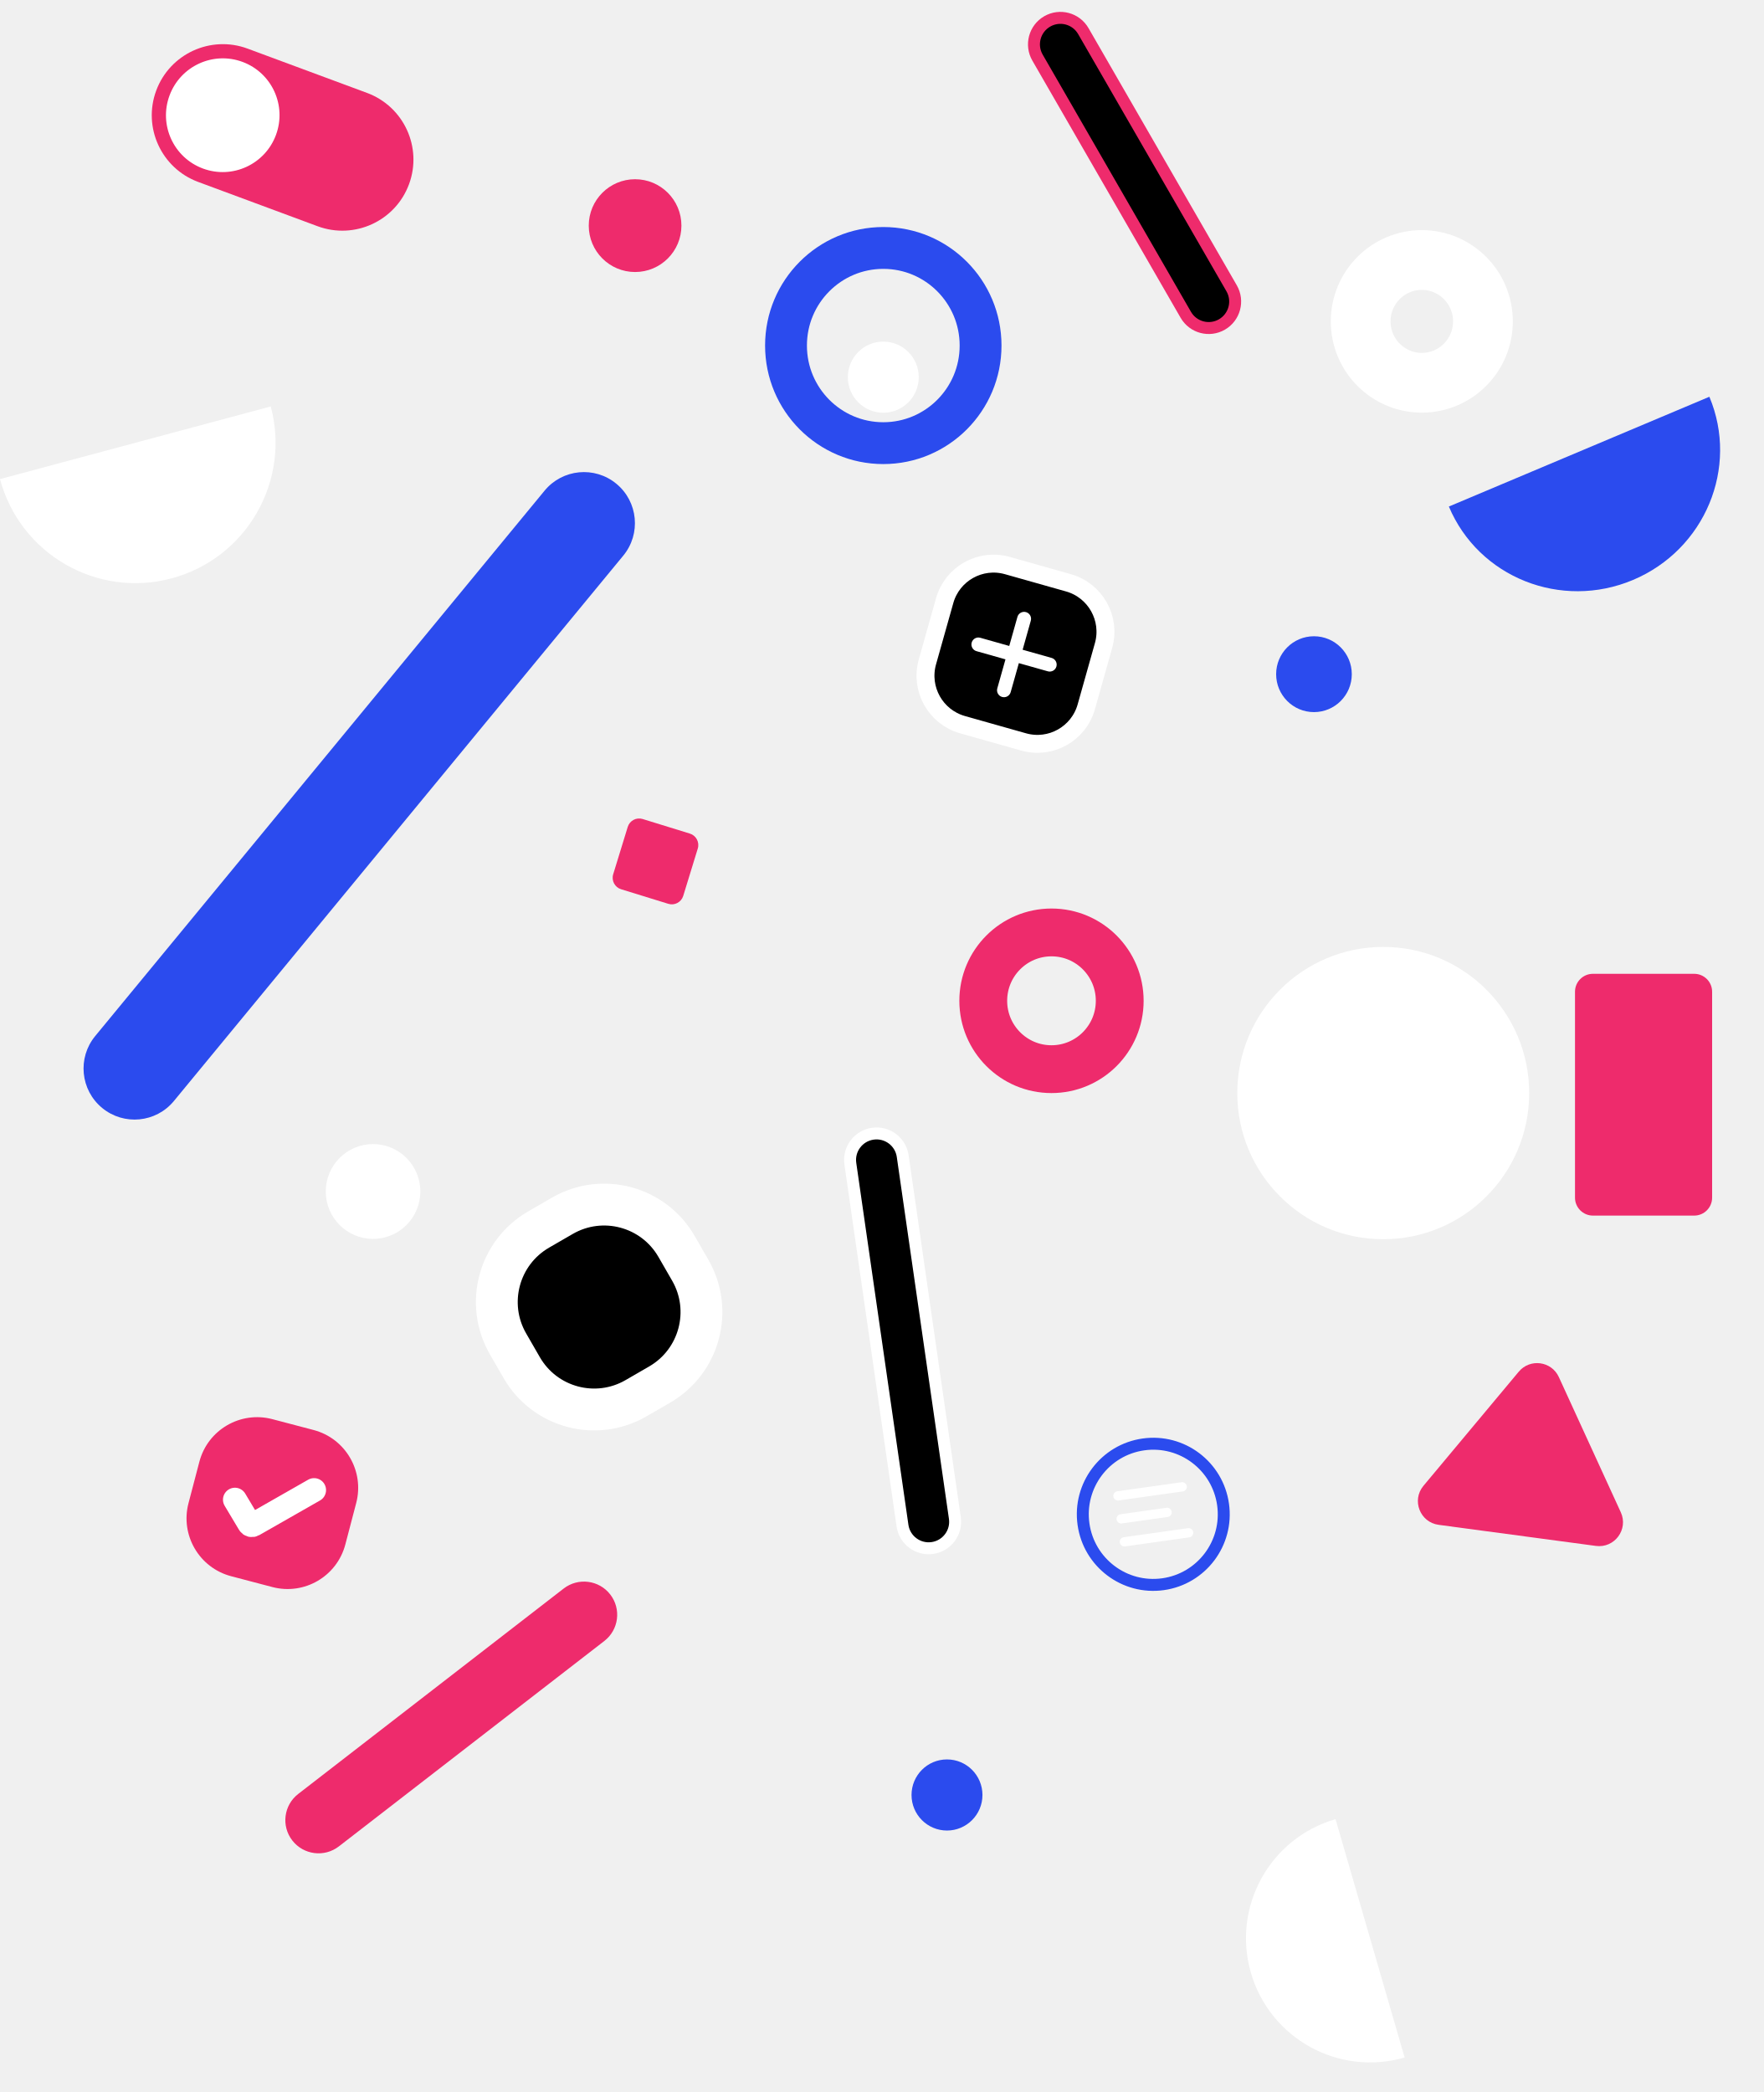
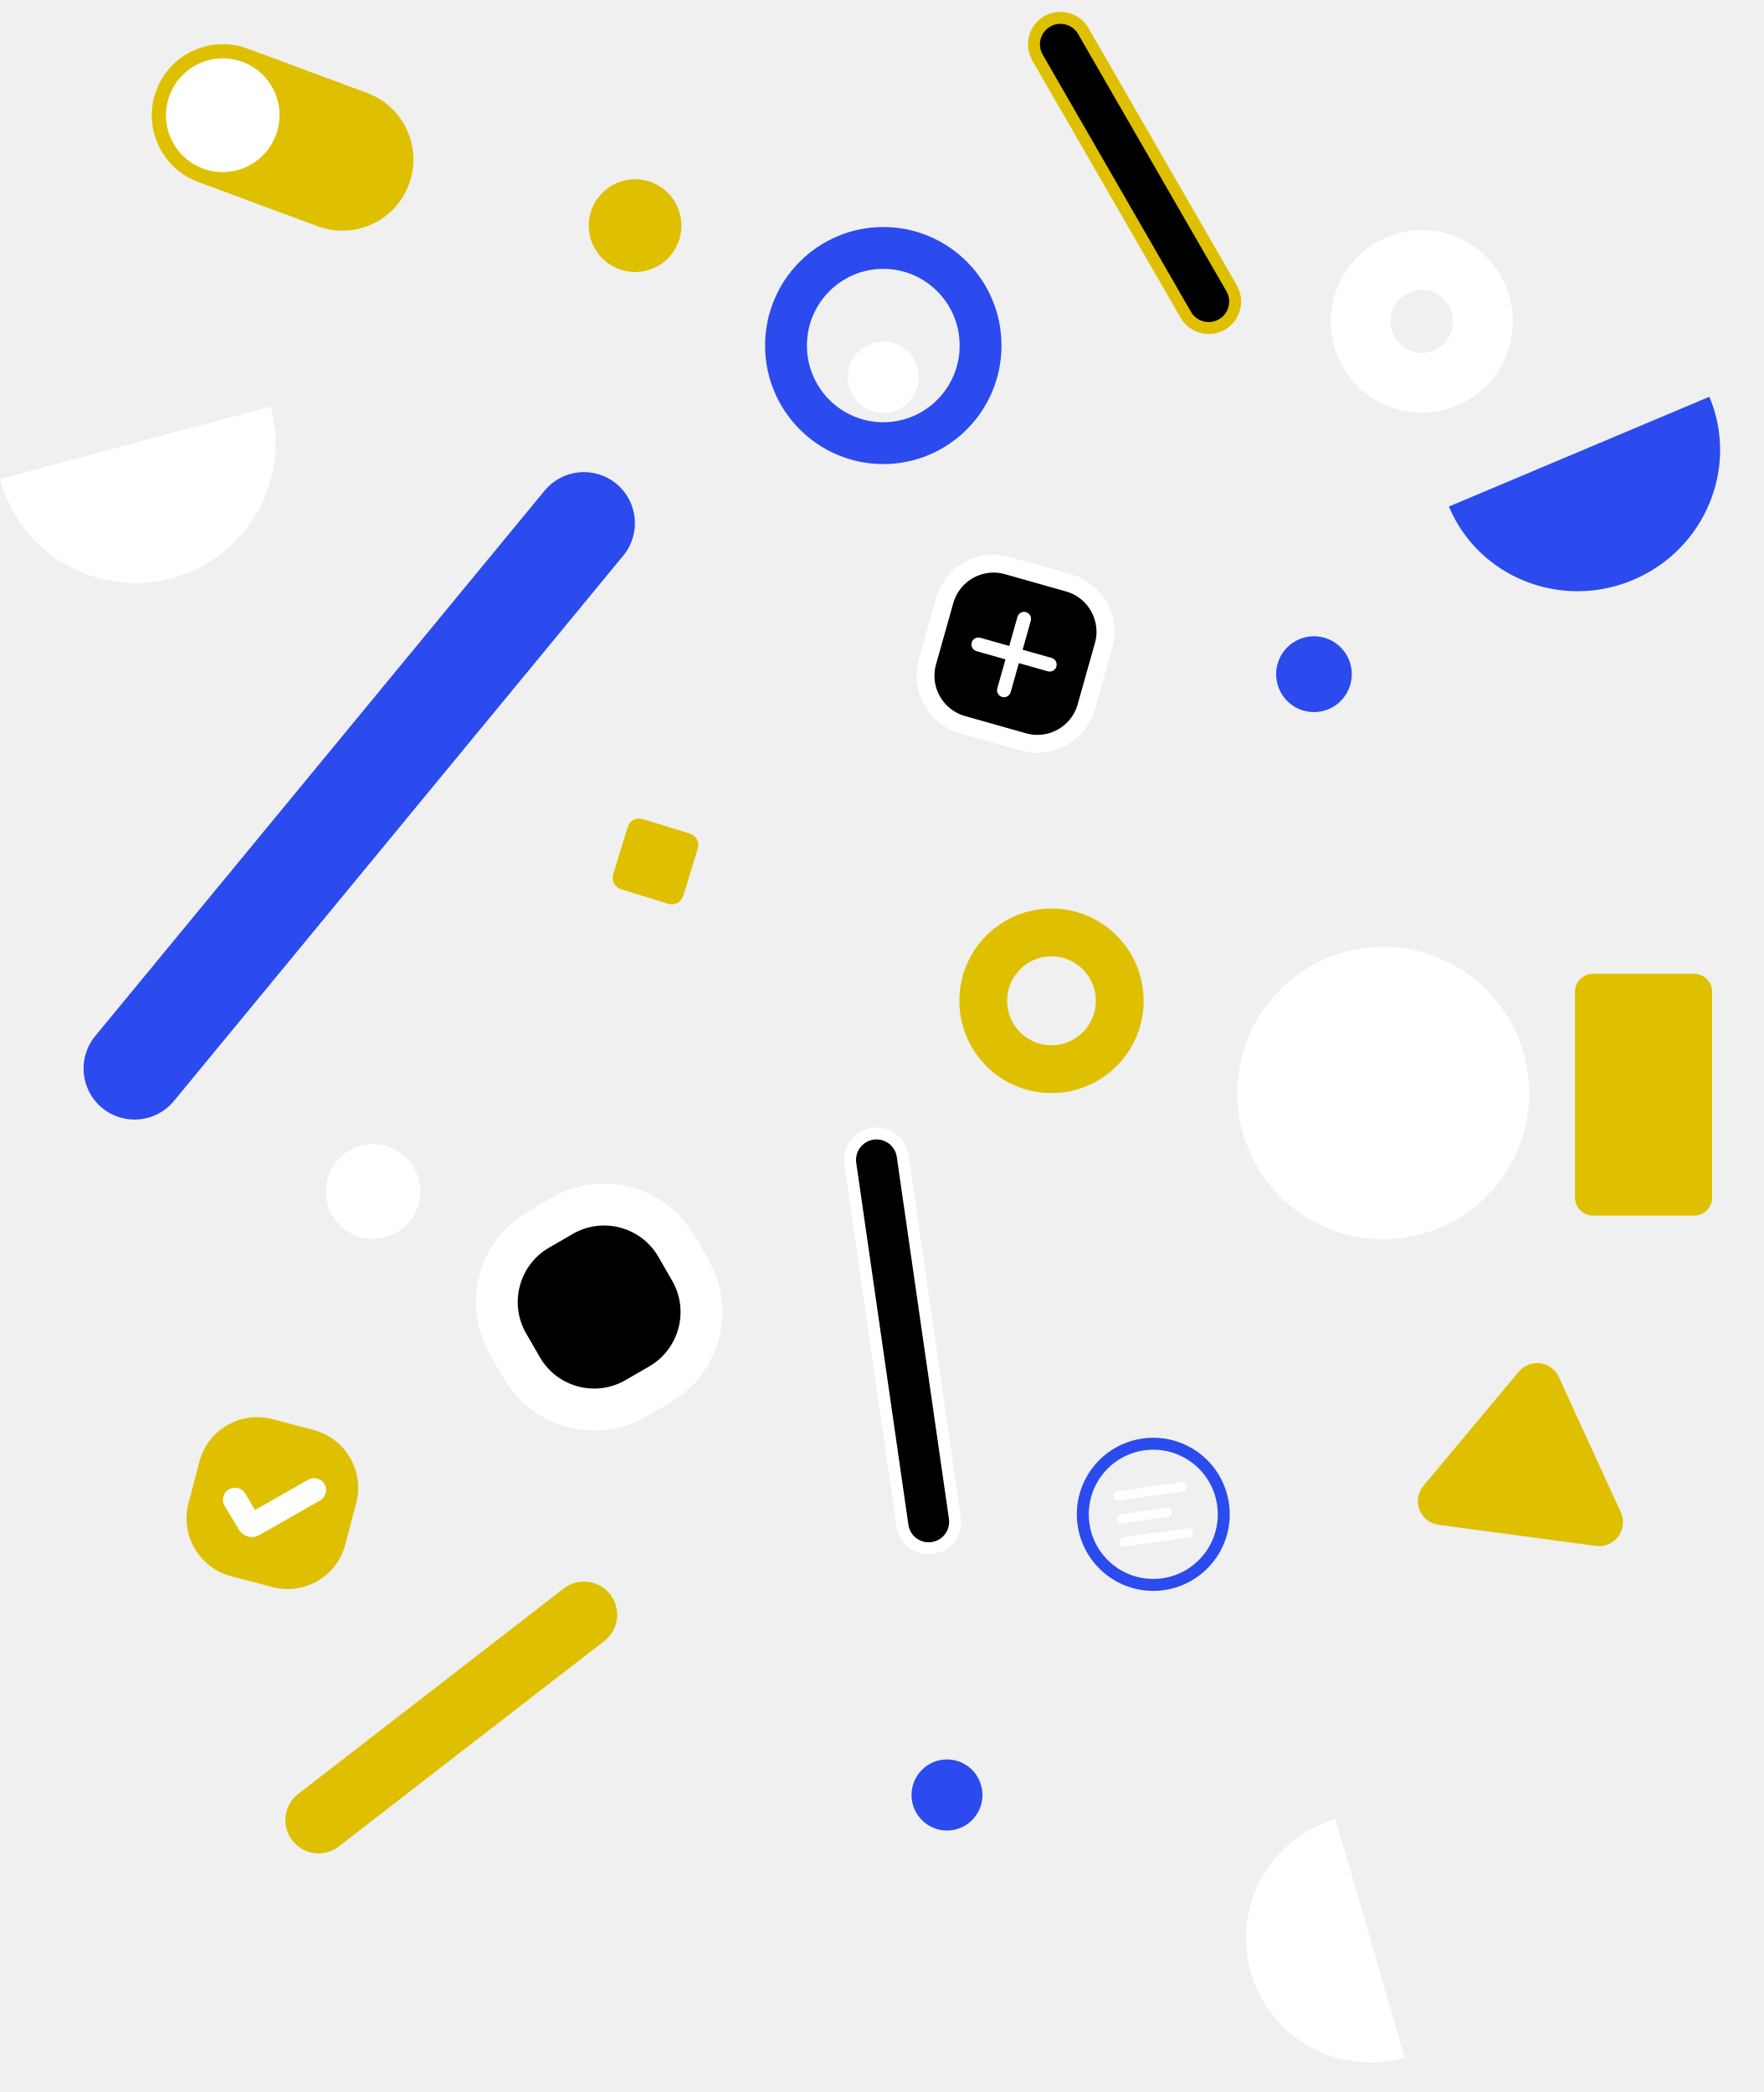
<svg xmlns="http://www.w3.org/2000/svg" width="590" height="700" viewBox="0 0 590 700" fill="none">
  <rect width="65.135" height="65.181" rx="28" transform="matrix(0.865722 -0.500525 0.499475 0.866328 156 425.412)" fill="black" stroke="white" stroke-width="14" />
-   <rect x="0.732" y="-2.734" width="117.051" height="17.712" rx="8.856" transform="matrix(-0.499475 -0.866328 0.865722 -0.500525 403.927 112.271)" fill="black" stroke="#EE2B6C" stroke-width="4" />
+   <rect x="0.732" y="-2.734" width="117.051" height="17.712" rx="8.856" transform="matrix(-0.499475 -0.866328 0.865722 -0.500525 403.927 112.271)" fill="black" stroke="#dec000" stroke-width="4" />
  <rect width="270.604" height="34.145" rx="17.072" transform="matrix(0.635905 -0.771767 0.771061 0.636761 21 359.844)" fill="#2B4BEE" />
  <ellipse cx="124.821" cy="398.68" rx="15.821" ry="15.863" fill="white" />
-   <rect width="24.528" height="24.583" rx="4" transform="matrix(0.95552 0.294928 -0.293486 0.955963 211.215 272.869)" fill="#EE2B6C" />
+   <rect width="24.528" height="24.583" rx="4" transform="matrix(0.95552 0.294928 -0.293486 0.955963 211.215 272.869)" fill="#dec000" />
  <path d="M328.104 115.623C328.104 133.678 313.513 148.282 295.552 148.282C277.592 148.282 263 133.678 263 115.623C263 97.569 277.592 82.965 295.552 82.965C313.513 82.965 328.104 97.569 328.104 115.623Z" stroke="#2B4BEE" stroke-width="14" />
  <ellipse cx="295.553" cy="126.204" rx="11.866" ry="11.898" fill="white" />
  <ellipse cx="316.866" cy="600.614" rx="11.866" ry="11.898" fill="#2B4BEE" />
  <ellipse cx="462.835" cy="365.751" rx="48.834" ry="48.903" fill="white" />
-   <path d="M374.662 334.875C374.662 347.519 364.429 357.75 351.831 357.75C339.233 357.75 329 347.519 329 334.875C329 322.231 339.233 312 351.831 312C364.429 312 374.662 322.231 374.662 334.875Z" stroke="#EE2B6C" stroke-width="16" />
+   <path d="M374.662 334.875C374.662 347.519 364.429 357.75 351.831 357.75C339.233 357.75 329 347.519 329 334.875C329 322.231 339.233 312 351.831 312C364.429 312 374.662 322.231 374.662 334.875Z" stroke="#dec000" stroke-width="16" />
  <path d="M469.993 688.464C447.971 694.835 424.944 682.145 418.559 660.12C412.175 638.095 424.852 615.076 446.874 608.705L469.993 688.464Z" fill="white" />
-   <rect width="134.511" height="22.203" rx="11.102" transform="matrix(0.790873 -0.61198 0.612965 0.79011 91 607.066)" fill="#EE2B6C" />
+   <rect width="134.511" height="22.203" rx="11.102" transform="matrix(0.790873 -0.61198 0.612965 0.79011 91 607.066)" fill="#dec000" />
  <ellipse cx="439.657" cy="225.587" rx="12.657" ry="12.691" fill="#2B4BEE" />
-   <rect x="527" y="325.844" width="45.881" height="80.903" rx="6" fill="#EE2B6C" />
+   <rect x="527" y="325.844" width="45.881" height="80.903" rx="6" fill="#dec000" />
  <path d="M571.96 132.76C581.923 156.469 570.487 183.911 546.417 194.054C522.348 204.197 494.758 193.2 484.795 169.492L571.96 132.76Z" fill="#2B4BEE" />
  <path d="M455.285 107.537C455.285 96.17 464.468 87 475.74 87C487.012 87 496.195 96.17 496.195 107.537C496.195 118.905 487.012 128.074 475.74 128.074C464.468 128.074 455.285 118.905 455.285 107.537Z" stroke="white" stroke-width="20" />
-   <path d="M508.181 458.977C511.951 454.462 519.143 455.426 521.594 460.775L542.324 506.016C544.948 511.742 540.234 518.113 533.991 517.276L481.376 510.22C475.133 509.383 472.259 501.995 476.295 497.161L508.181 458.977Z" fill="#EE2B6C" />
+   <path d="M508.181 458.977C511.951 454.462 519.143 455.426 521.594 460.775L542.324 506.016C544.948 511.742 540.234 518.113 533.991 517.276L481.376 510.22C475.133 509.383 472.259 501.995 476.295 497.161L508.181 458.977Z" fill="#dec000" />
  <rect x="-1.694" y="2.266" width="140.057" height="17.706" rx="8.853" transform="matrix(0.142605 0.98978 -0.989711 0.143079 303.272 379.437)" fill="black" stroke="white" stroke-width="4" />
  <path d="M409.242 503.416C411.055 516.334 402.067 528.273 389.173 530.088C376.28 531.902 364.354 522.906 362.541 509.988C360.728 497.07 369.715 485.131 382.609 483.316C395.503 481.501 407.429 490.497 409.242 503.416Z" stroke="#2B4BEE" stroke-width="4" />
  <rect width="24.805" height="3.105" rx="1.552" transform="matrix(0.990241 -0.139364 0.138982 0.990295 372.314 499.209)" fill="white" />
  <rect width="18.604" height="3.105" rx="1.552" transform="matrix(0.990241 -0.139364 0.138982 0.990295 373.396 506.896)" fill="white" />
  <rect width="24.805" height="3.105" rx="1.552" transform="matrix(0.990241 -0.139364 0.138982 0.990295 374.472 514.582)" fill="white" />
  <path d="M90.597 136.001C97.3 161.053 82.454 186.804 57.436 193.517C32.419 200.23 6.703 185.363 5.44436e-06 160.31L90.597 136.001Z" fill="white" />
-   <rect width="90.206" height="47.576" rx="23.788" transform="matrix(0.937591 0.347739 -0.347774 0.937578 60.5459 7.99609)" fill="#EE2B6C" />
+   <rect width="90.206" height="47.576" rx="23.788" transform="matrix(0.937591 0.347739 -0.347774 0.937578 60.5459 7.99609)" fill="#dec000" />
  <ellipse rx="18.991" ry="19.03" transform="matrix(0.937591 0.347739 -0.347774 0.937578 74.5319 38.5538)" fill="white" />
-   <rect width="54.265" height="54.332" rx="20" transform="matrix(0.96712 0.254321 -0.253656 0.967295 71.7812 469.773)" fill="#EE2B6C" />
+   <rect width="54.265" height="54.332" rx="20" transform="matrix(0.96712 0.254321 -0.253656 0.967295 71.7812 469.773)" fill="#dec000" />
  <path d="M78.609 501.805L83.41 509.84C83.69 510.308 84.292 510.466 84.764 510.196L105.096 498.596" stroke="white" stroke-width="8" stroke-linecap="round" />
  <rect x="2.073" y="3.703" width="55.243" height="55.316" rx="17" transform="matrix(0.96233 0.271883 -0.271179 0.962529 319.71 180.487)" fill="black" stroke="white" stroke-width="6" />
  <path fill-rule="evenodd" clip-rule="evenodd" d="M333.698 230.337C333.35 231.573 334.07 232.859 335.306 233.208C336.542 233.557 337.826 232.838 338.174 231.602L340.911 221.889L350.606 224.628C351.844 224.977 353.13 224.257 353.479 223.02C353.827 221.782 353.107 220.495 351.869 220.145L342.174 217.406L344.911 207.69C345.259 206.454 344.54 205.168 343.304 204.819C342.068 204.47 340.783 205.189 340.435 206.425L337.698 216.141L328.002 213.402C326.764 213.052 325.478 213.772 325.129 215.01C324.781 216.248 325.501 217.535 326.739 217.885L336.435 220.624L333.698 230.337Z" fill="white" />
-   <ellipse cx="212.503" cy="75.495" rx="15.503" ry="15.525" fill="#EE2B6C" />
+   <ellipse cx="212.503" cy="75.495" rx="15.503" ry="15.525" fill="#dec000" />
</svg>
